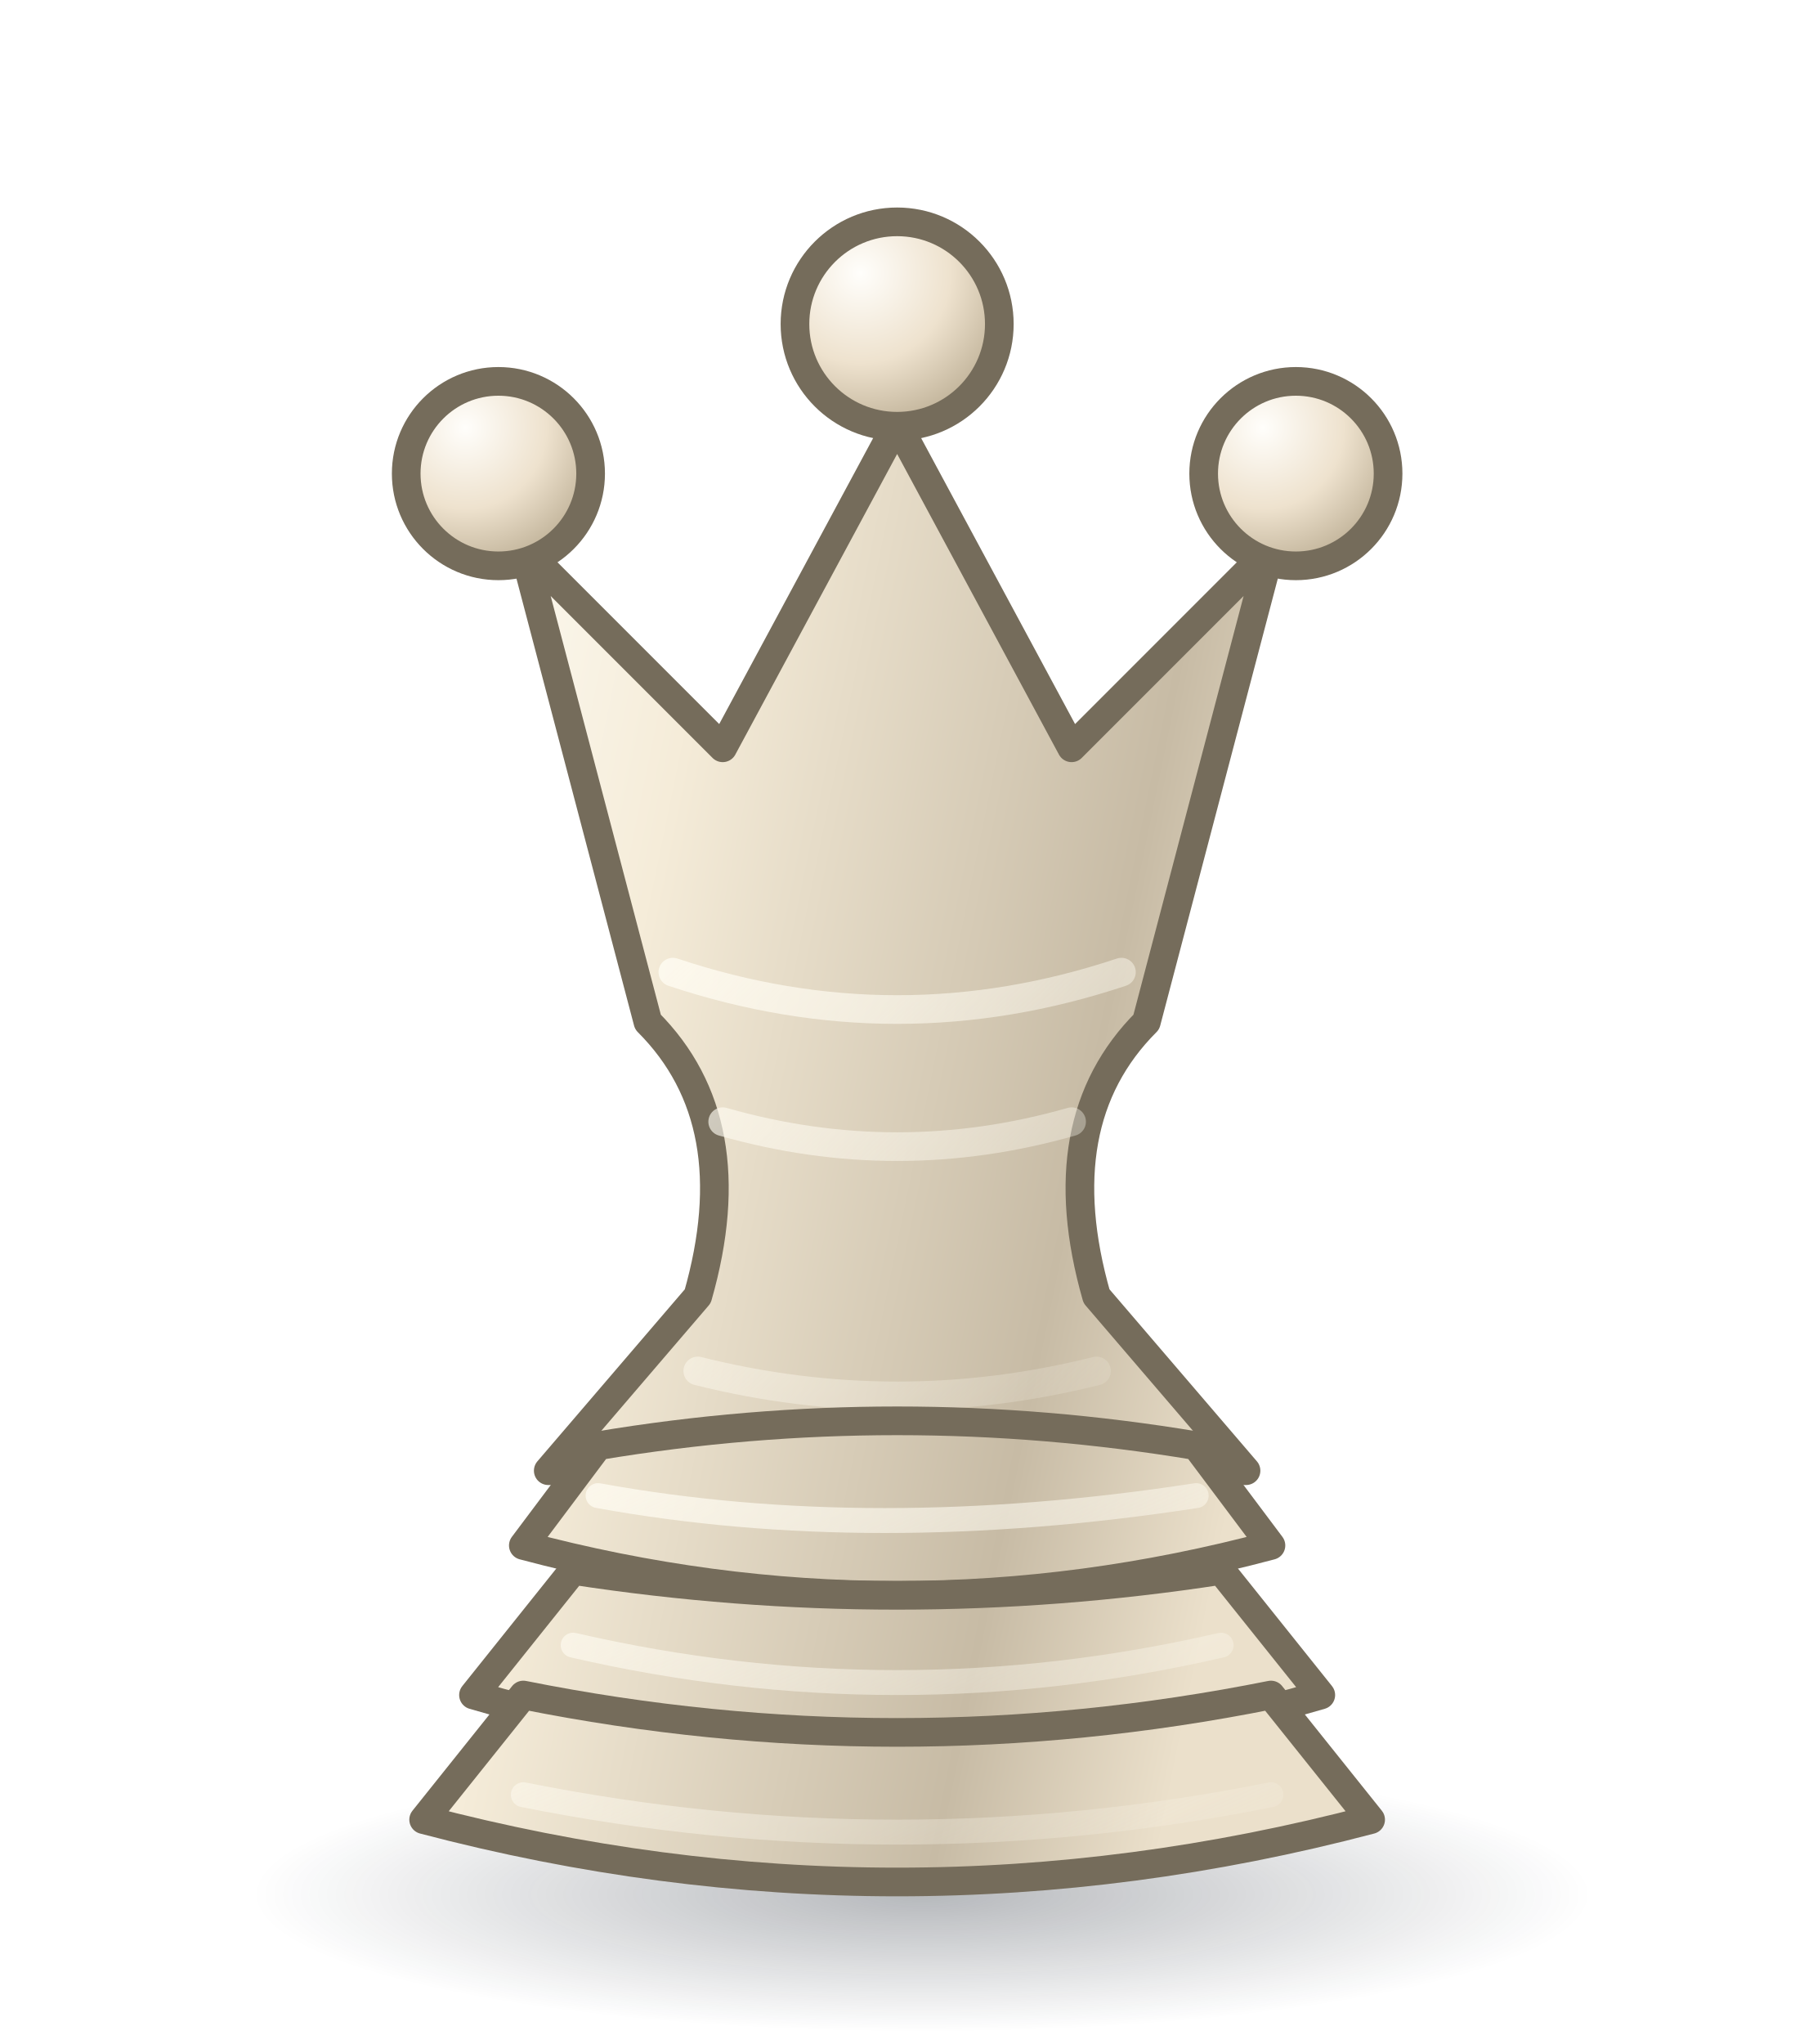
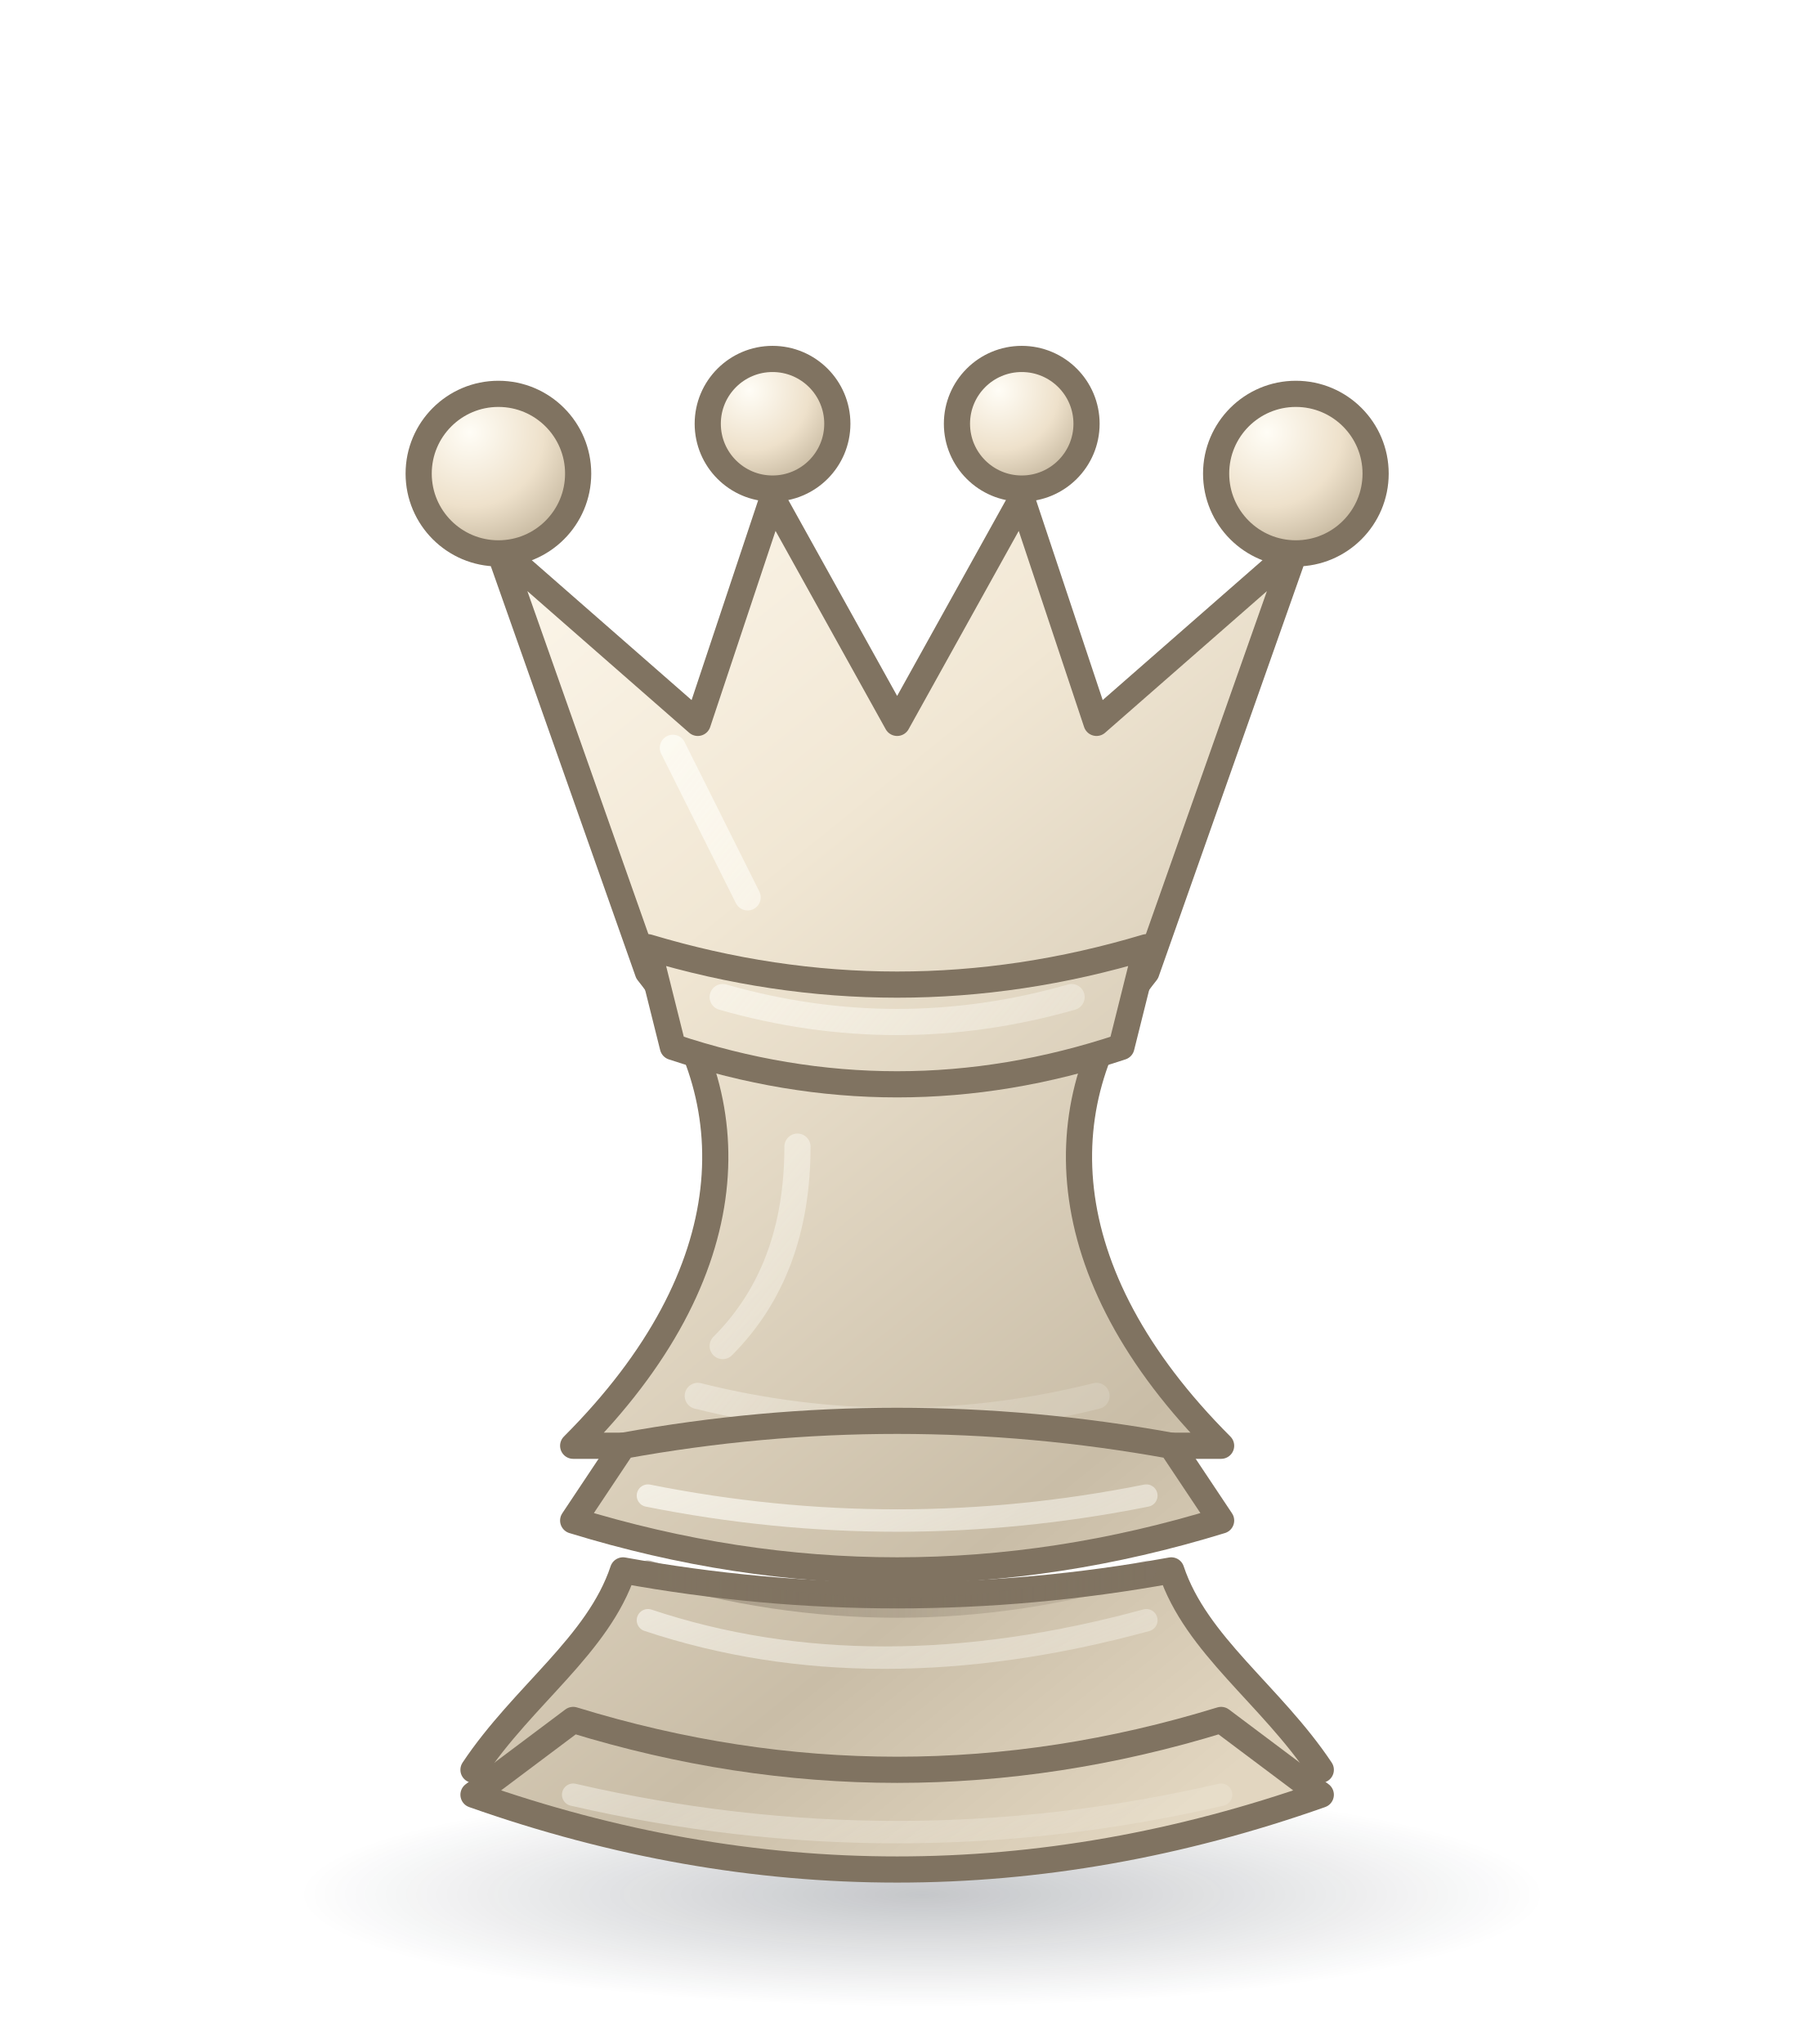
<svg xmlns="http://www.w3.org/2000/svg" viewBox="0 0 72 82">
  <defs>
-     <linearGradient id="body" x1="17" y1="20" x2="56" y2="28" gradientUnits="userSpaceOnUse">
-       <stop offset="0" stop-color="#fffef8" />
-       <stop offset=".3" stop-color="#f5ecd9" />
-       <stop offset=".78" stop-color="#c7bba5" />
-       <stop offset="1" stop-color="#ebe0cb" />
+     <linearGradient id="body" x1="19" y1="18" x2="57" y2="65" gradientUnits="userSpaceOnUse">
+       <stop stop-color="#fffaf0" />
+       <stop offset=".34" stop-color="#f1e7d4" />
+       <stop offset=".78" stop-color="#c9bda7" />
+       <stop offset="1" stop-color="#e2d6c0" />
    </linearGradient>
-     <radialGradient id="sphere" cx=".32" cy=".25" r=".8">
-       <stop stop-color="#fffefb" />
-       <stop offset=".55" stop-color="#eee2ce" />
-       <stop offset="1" stop-color="#bdaf95" />
+     <radialGradient id="sphere" cx=".32" cy=".24" r=".83">
+       <stop stop-color="#fffdf6" />
+       <stop offset=".56" stop-color="#eee1cb" />
+       <stop offset="1" stop-color="#beb097" />
    </radialGradient>
-     <linearGradient id="rim" x1="0" y1="0" x2="1" y2="1">
-       <stop stop-color="#fffcf2" stop-opacity=".8" />
-       <stop offset="1" stop-color="#fffcf2" stop-opacity=".12" />
+     <linearGradient id="rim" x1="0" y1="0" x2=".8" y2="1">
+       <stop stop-color="#fffef8" stop-opacity=".7" />
+       <stop offset="1" stop-color="#fffef8" stop-opacity=".16" />
+     </linearGradient>
+     <linearGradient id="shade">
+       <stop stop-color="#807361" stop-opacity=".5" />
+       <stop offset="1" stop-color="#807361" stop-opacity=".15" />
    </linearGradient>
    <linearGradient id="ink">
-       <stop stop-color="#756c5b" />
-       <stop offset="1" stop-color="#756c5b" />
+       <stop stop-color="#807361" />
+       <stop offset="1" stop-color="#807361" />
    </linearGradient>
    <radialGradient id="shadow">
-       <stop stop-color="#0c1420" stop-opacity=".3" />
+       <stop stop-color="#0c1420" stop-opacity=".24" />
      <stop offset="1" stop-color="#0c1420" stop-opacity="0" />
    </radialGradient>
  </defs>
-   <ellipse cx="37" cy="76" rx="27" ry="5.5" fill="url(#shadow)" />
-   <g fill="url(#body)" stroke="#756c5b" stroke-width="1.15" stroke-linejoin="round" stroke-linecap="round">
-     <path d="M21 22 L29 30 L36 17 L43 30 L51 22 L46 41 Q42 45 44 52 L50 59 H22 L28 52 Q30 45 26 41 Z" />
-     <circle cx="20" cy="19" r="3.7" fill="url(#sphere)" />
-     <circle cx="36" cy="13" r="4.1" fill="url(#sphere)" />
-     <circle cx="52" cy="19" r="3.7" fill="url(#sphere)" />
-     <path d="M27 39 Q36 42 45 39 M29 45 Q36 47 43 45 M28 55 Q36 57 44 55" fill="none" stroke="url(#rim)" />
-     <path d="M24 58 Q36 56 48 58 L51 62 Q36 66 21 62 Z" />
-     <path d="M23 63 Q36 65 49 63 L53 68 Q36 73 19 68 Z" />
-     <path d="M21 68 Q36 71 51 68 L55 73 Q36 78 17 73 Z" />
-     <path d="M24 60 Q35 62 48 60 M23 66 Q36 69 49 66 M21 72 Q36 75 51 72" fill="none" stroke="url(#rim)" stroke-width="1" />
+   <ellipse cx="37" cy="76" rx="25" ry="4.5" fill="url(#shadow)" />
+   <g fill="url(#body)" stroke="#807361" stroke-width="1.05" stroke-linejoin="round" stroke-linecap="round">
+     <path d="M20 22 L28 29 L31 20 L36 29 L41 20 L44 29 L52 22 L46 39 C42 44 42 51 49 58 H23 C30 51 30 44 26 39 Z" />
+     <circle cx="20" cy="19" r="3.2" fill="url(#sphere)" />
+     <circle cx="31" cy="17" r="2.6" fill="url(#sphere)" />
+     <circle cx="41" cy="17" r="2.6" fill="url(#sphere)" />
+     <circle cx="52" cy="19" r="3.2" fill="url(#sphere)" />
+     <path d="M26 38 Q36 41 46 38 L45 42 Q36 45 27 42 Z" />
+     <path d="M27 30 L30 36 M29 40 Q36 42 43 40 M32 46 Q32 51 29 54 M28 56 Q36 58 44 56" fill="none" stroke="url(#rim)" />
+     <path d="M25 58 Q36 56 47 58 L49 61 Q36 65 23 61 Z" />
+     <path d="M25 63 Q36 65 47 63 C48 66 51 68 53 71 Q36 77 19 71 C21 68 24 66 25 63 Z" />
+     <path d="M23 69 Q36 73 49 69 L53 72 Q36 78 19 72 Z" />
+     <path d="M26 60 Q36 62 46 60 M26 65 Q35 68 46 65 M23 72 Q36 75 49 72" fill="none" stroke="url(#rim)" stroke-width=".9" />
+     <path d="M26 63 Q36 66 46 63" fill="none" stroke="url(#shade)" stroke-width=".8" />
  </g>
</svg>
